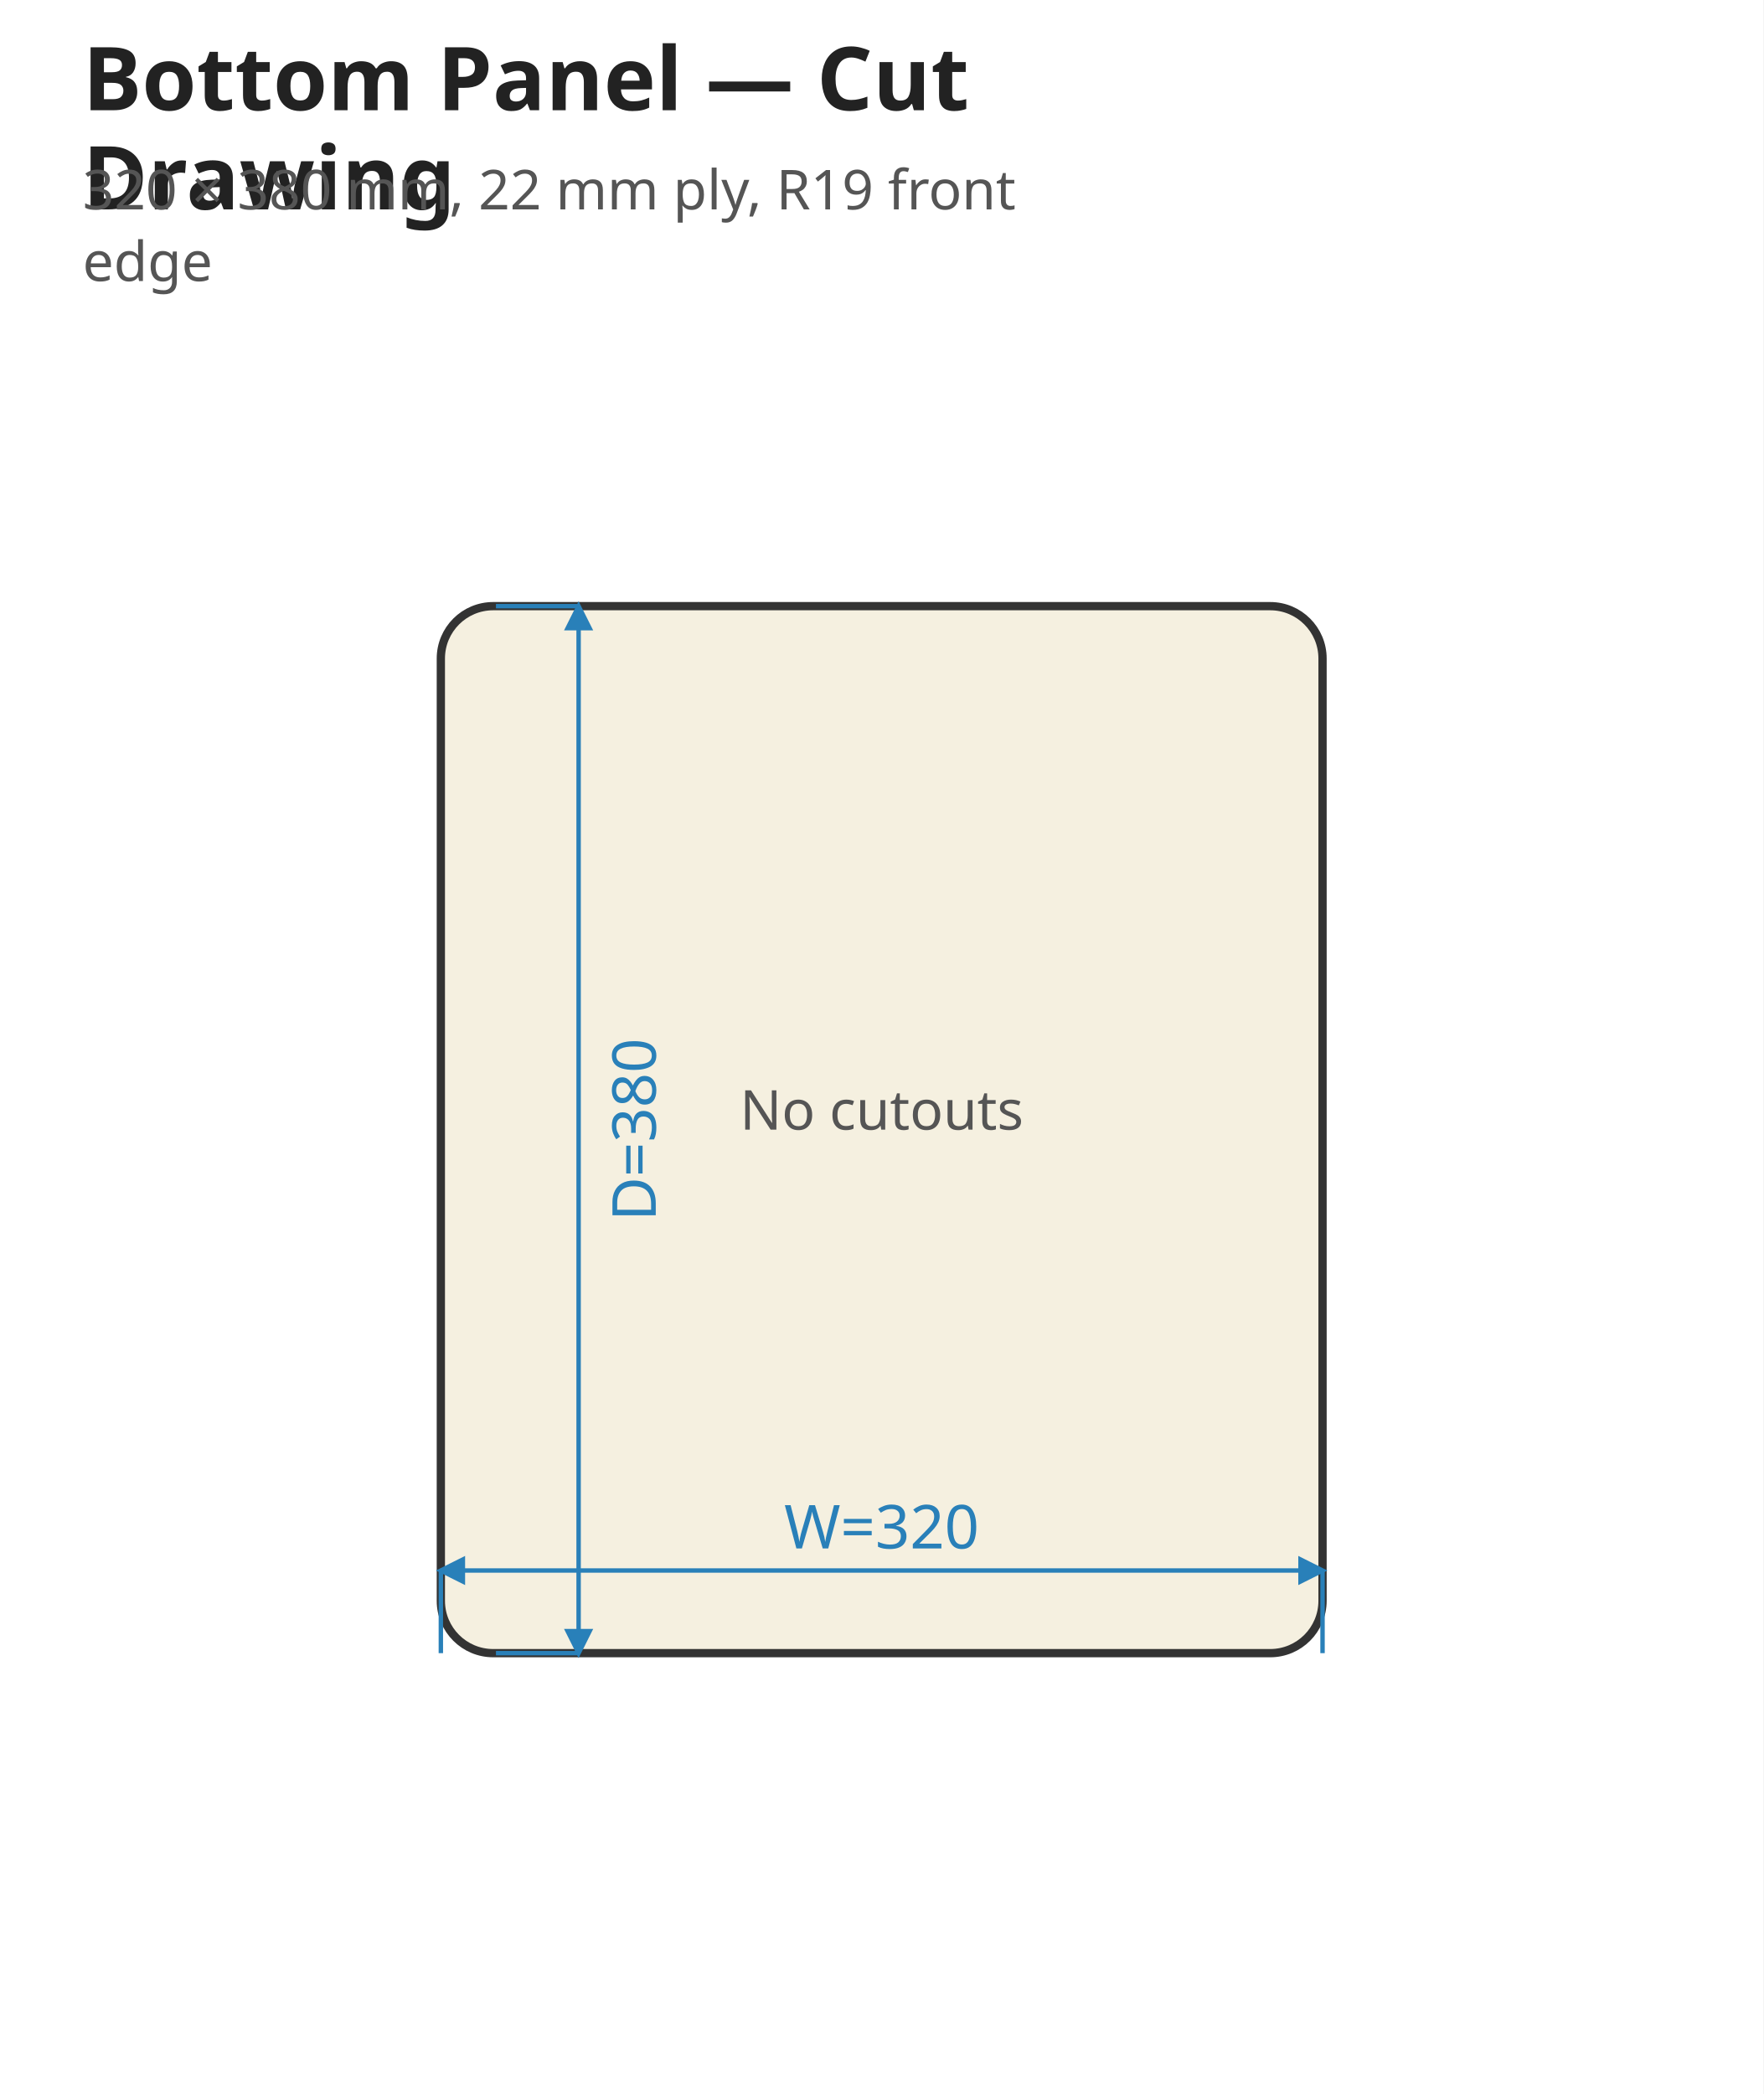
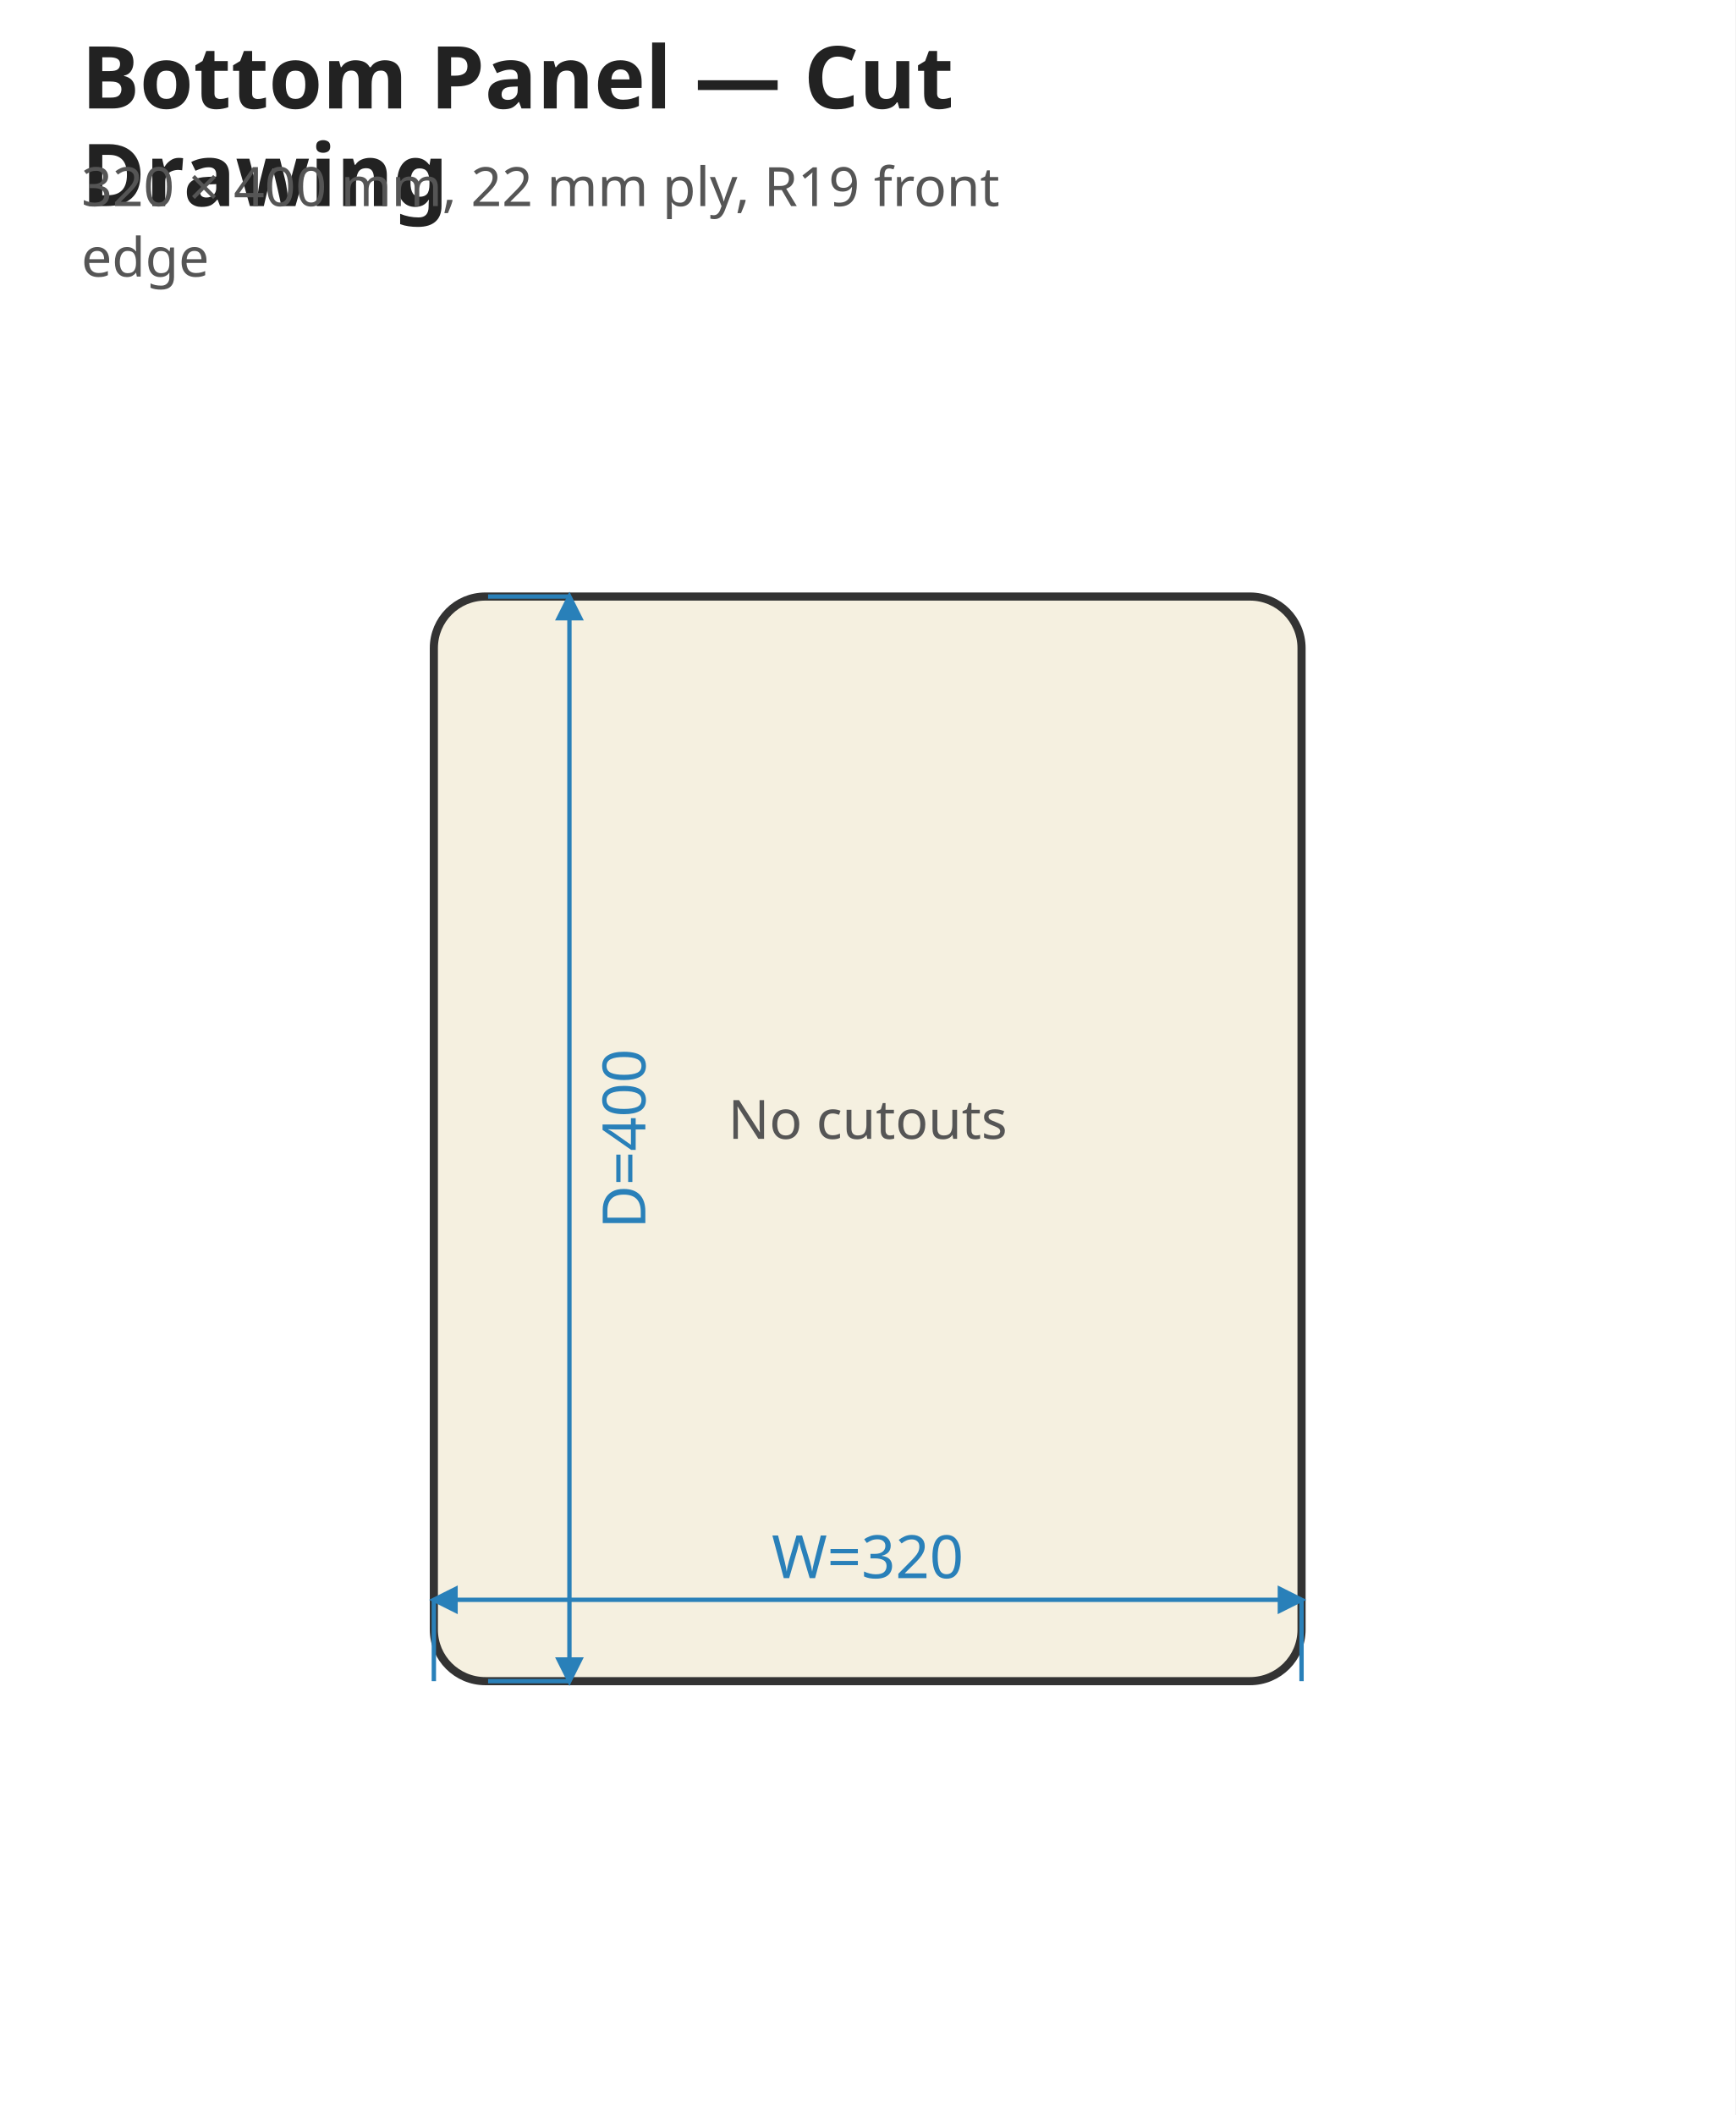
- <svg xmlns="http://www.w3.org/2000/svg" width="320" height="380" viewBox="0 0 320 380">
+ <svg xmlns="http://www.w3.org/2000/svg" width="320" height="390" viewBox="0 0 320 390">
  <style>.panel { fill: #f5f0e0; stroke: #333; stroke-width: 1.5; }
.cutout { fill: none; stroke: #c0392b; stroke-width: 1.2; stroke-dasharray: 6,3; }
.rebate { fill: #faebe0; stroke: #e67e22; stroke-width: 1.0; stroke-dasharray: 4,2; }
.pilot { fill: #333; }
.dim-line { stroke: #2980b9; stroke-width: 0.8; fill: none; }
.dim-text { fill: #2980b9; font-family: sans-serif; font-size: 11px; text-anchor: middle; }
.dim-text-v { fill: #2980b9; font-family: sans-serif; font-size: 11px; text-anchor: middle; }
.label { fill: #333; font-family: sans-serif; font-size: 12px; text-anchor: middle; font-weight: bold; }
.label-sm { fill: #555; font-family: sans-serif; font-size: 10px; text-anchor: middle; }
.label-driver { fill: #c0392b; font-family: sans-serif; font-size: 11px; text-anchor: middle; font-weight: bold; }
.title-text { fill: #222; font-family: sans-serif; font-size: 16px; font-weight: bold; }
.subtitle { fill: #555; font-family: sans-serif; font-size: 10px; }
.note { fill: #555; font-family: sans-serif; font-size: 10px; }
.arrow { stroke: #2980b9; stroke-width: 0.8; fill: #2980b9; }
.center-line { stroke: #888; stroke-width: 0.5; stroke-dasharray: 8,3,2,3; }
</style>
-   <rect width="320" height="380" fill="white" />
+   <rect width="320" height="390" fill="white" />
  <text x="15.0" y="20.0" class="title-text">Bottom Panel — Cut</text>
  <text x="15.0" y="38.0" class="title-text">Drawing</text>
-   <text x="15.0" y="38.0" class="subtitle">320 × 380 mm, 22 mm ply, R19 front</text>
+   <text x="15.0" y="38.0" class="subtitle">320 × 400 mm, 22 mm ply, R19 front</text>
  <text x="15.0" y="51.0" class="subtitle">edge</text>
-   <rect x="80.0" y="110.0" width="160.0" height="190.0" rx="9.5" ry="9.5" class="panel" />
-   <line x1="80.0" y1="300.0" x2="80.0" y2="285.0" class="dim-line" />
-   <line x1="240.0" y1="300.0" x2="240.0" y2="285.0" class="dim-line" />
-   <line x1="80.0" y1="285.0" x2="240.0" y2="285.0" class="dim-line" />
-   <polygon points="80.0,285.0 84.0,283.0 84.0,287.0" class="arrow" />
-   <polygon points="240.0,285.0 236.0,283.0 236.0,287.0" class="arrow" />
-   <text x="160.0" y="281.0" class="dim-text">W=320</text>
+   <rect x="80.0" y="110.0" width="160.0" height="200.0" rx="9.5" ry="9.5" class="panel" />
+   <line x1="80.0" y1="310.0" x2="80.0" y2="295.0" class="dim-line" />
+   <line x1="240.0" y1="310.0" x2="240.0" y2="295.0" class="dim-line" />
+   <line x1="80.0" y1="295.0" x2="240.0" y2="295.0" class="dim-line" />
+   <polygon points="80.0,295.0 84.0,293.0 84.0,297.0" class="arrow" />
+   <polygon points="240.0,295.0 236.0,293.0 236.0,297.0" class="arrow" />
+   <text x="160.0" y="291.0" class="dim-text">W=320</text>
  <line x1="90.0" y1="110.0" x2="105.0" y2="110.0" class="dim-line" />
-   <line x1="90.0" y1="300.0" x2="105.0" y2="300.0" class="dim-line" />
-   <line x1="105.0" y1="110.0" x2="105.0" y2="300.0" class="dim-line" />
+   <line x1="90.0" y1="310.0" x2="105.0" y2="310.0" class="dim-line" />
+   <line x1="105.0" y1="110.0" x2="105.0" y2="310.0" class="dim-line" />
  <polygon points="105.0,110.0 103.0,114.0 107.0,114.0" class="arrow" />
-   <polygon points="105.0,300.0 103.0,296.0 107.0,296.0" class="arrow" />
-   <text x="119.0" y="205.0" class="dim-text-v" transform="rotate(-90 119.0 205.0)">D=380</text>
-   <text x="160.0" y="205.0" class="label-sm">No cutouts</text>
+   <polygon points="105.0,310.0 103.0,306.0 107.0,306.0" class="arrow" />
+   <text x="119.0" y="210.0" class="dim-text-v" transform="rotate(-90 119.0 210.0)">D=400</text>
+   <text x="160.0" y="210.0" class="label-sm">No cutouts</text>
</svg>
